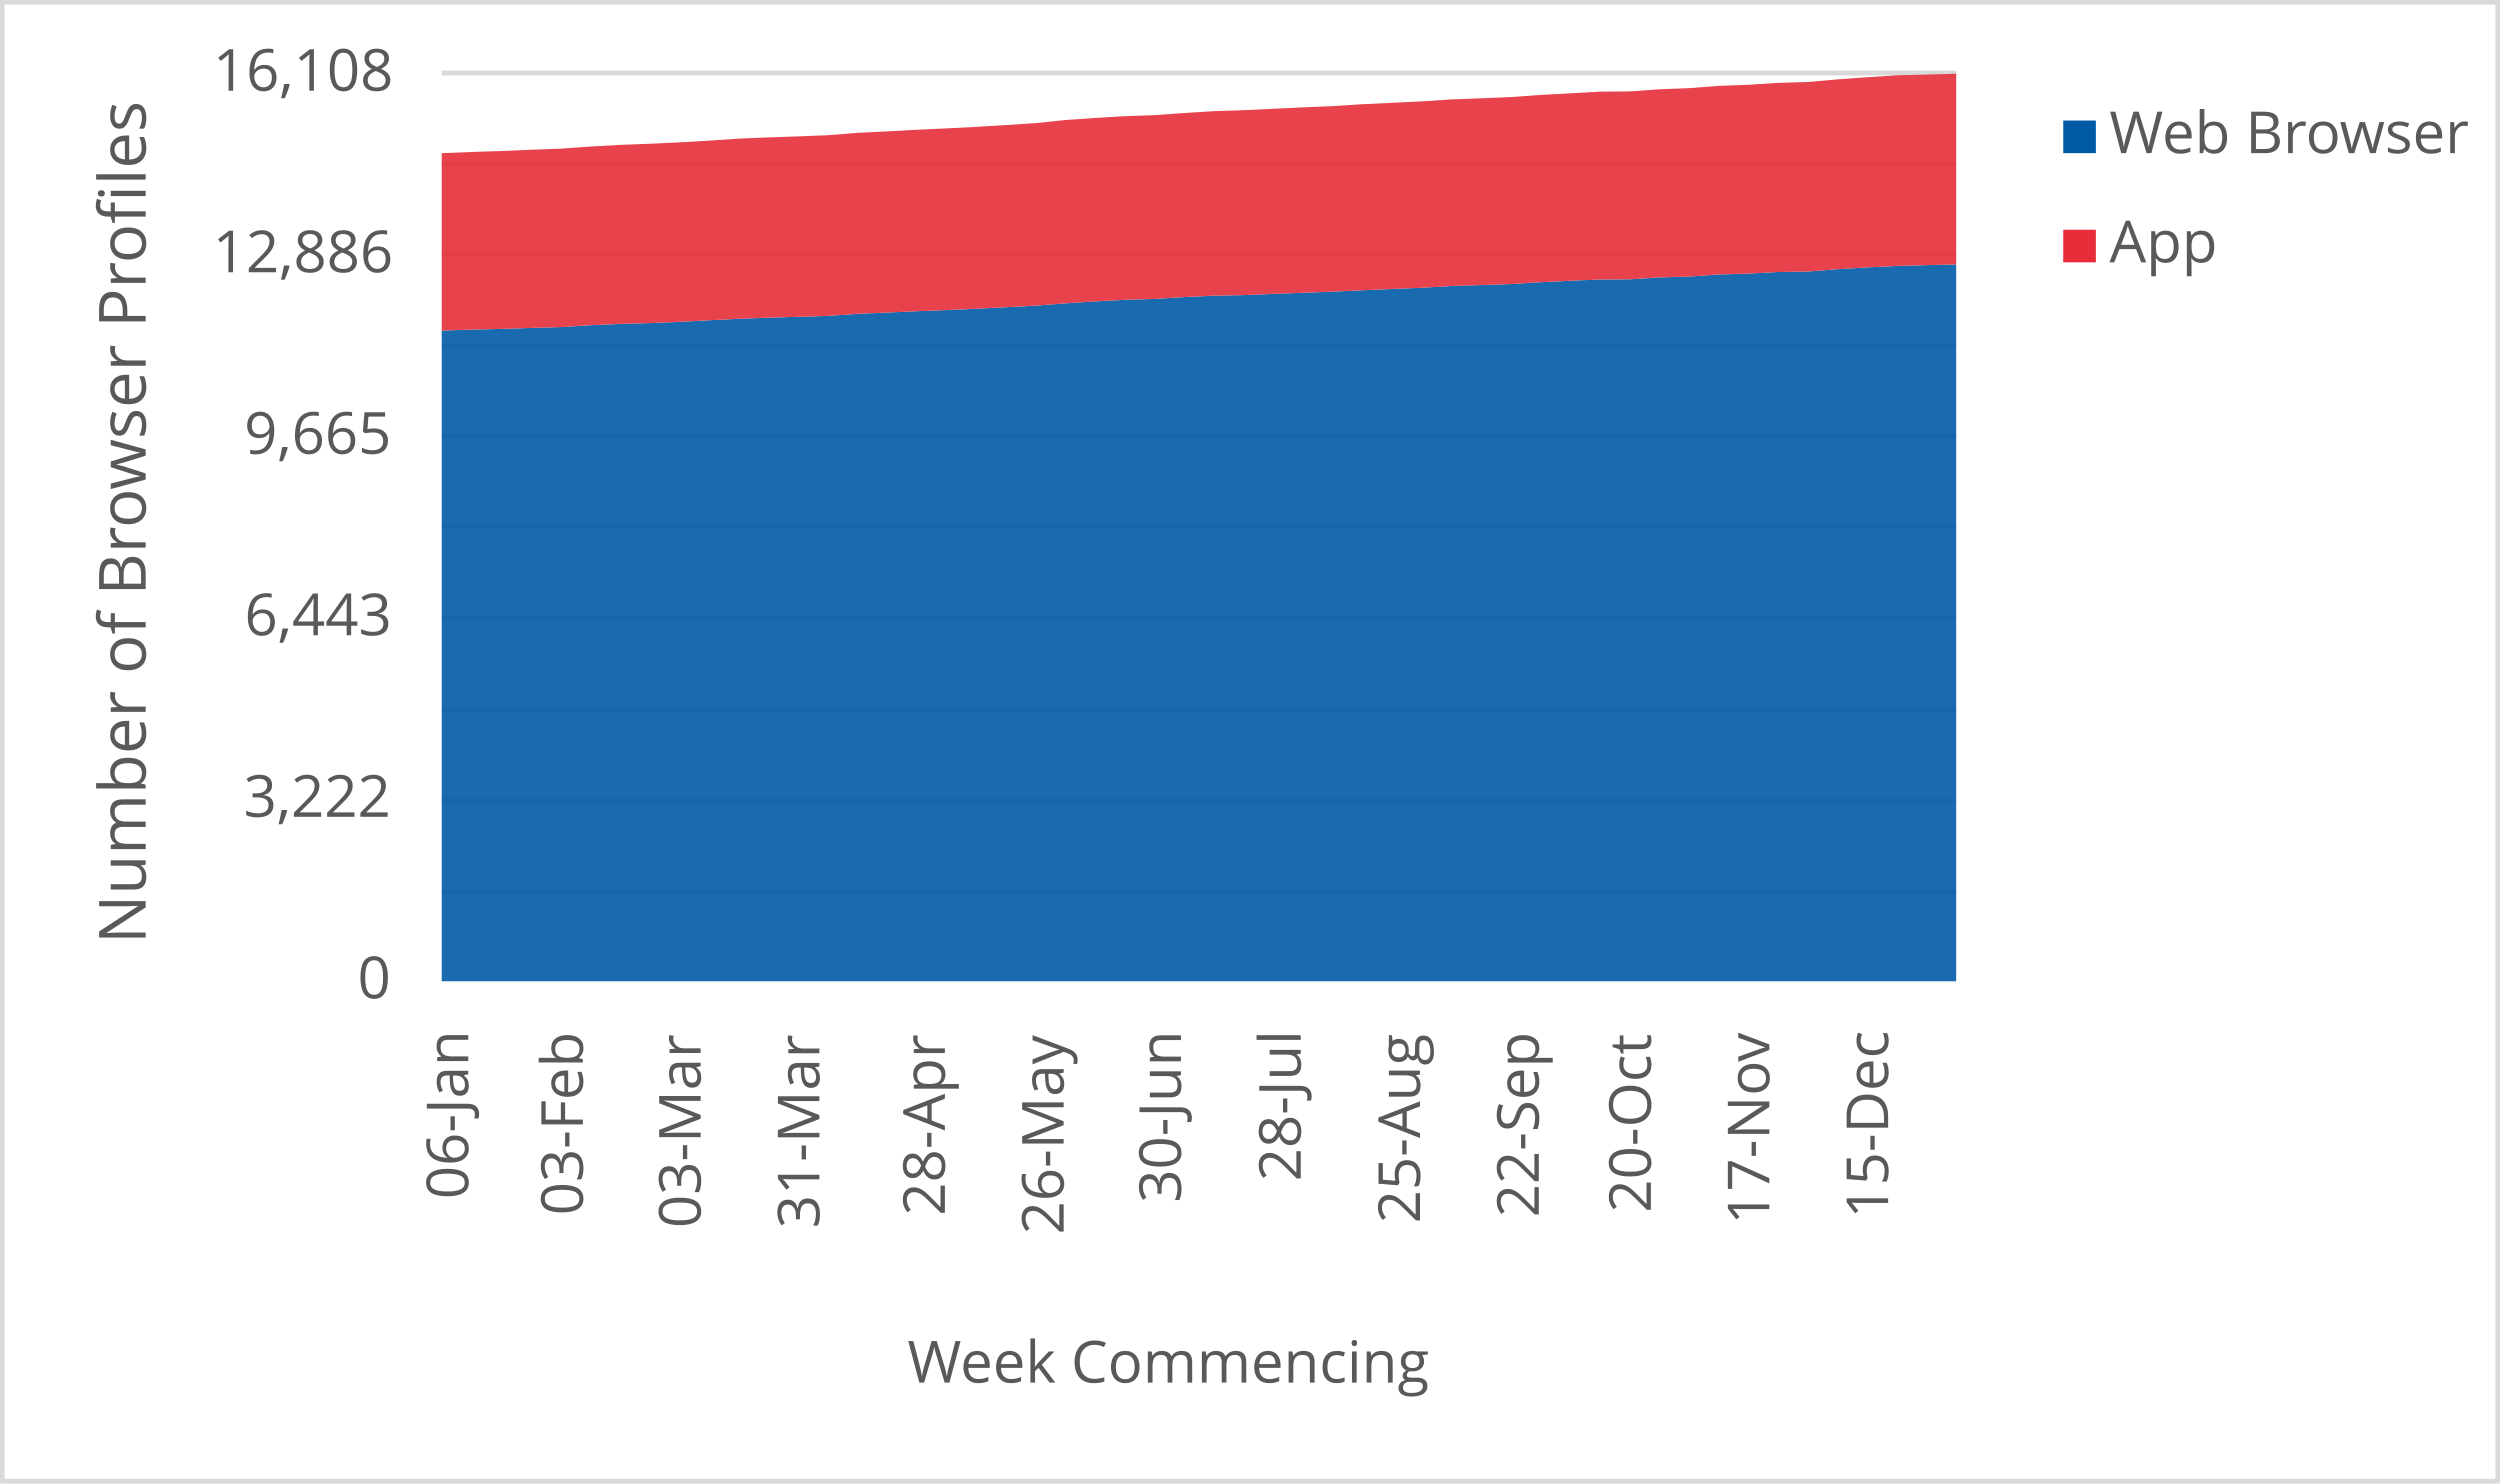
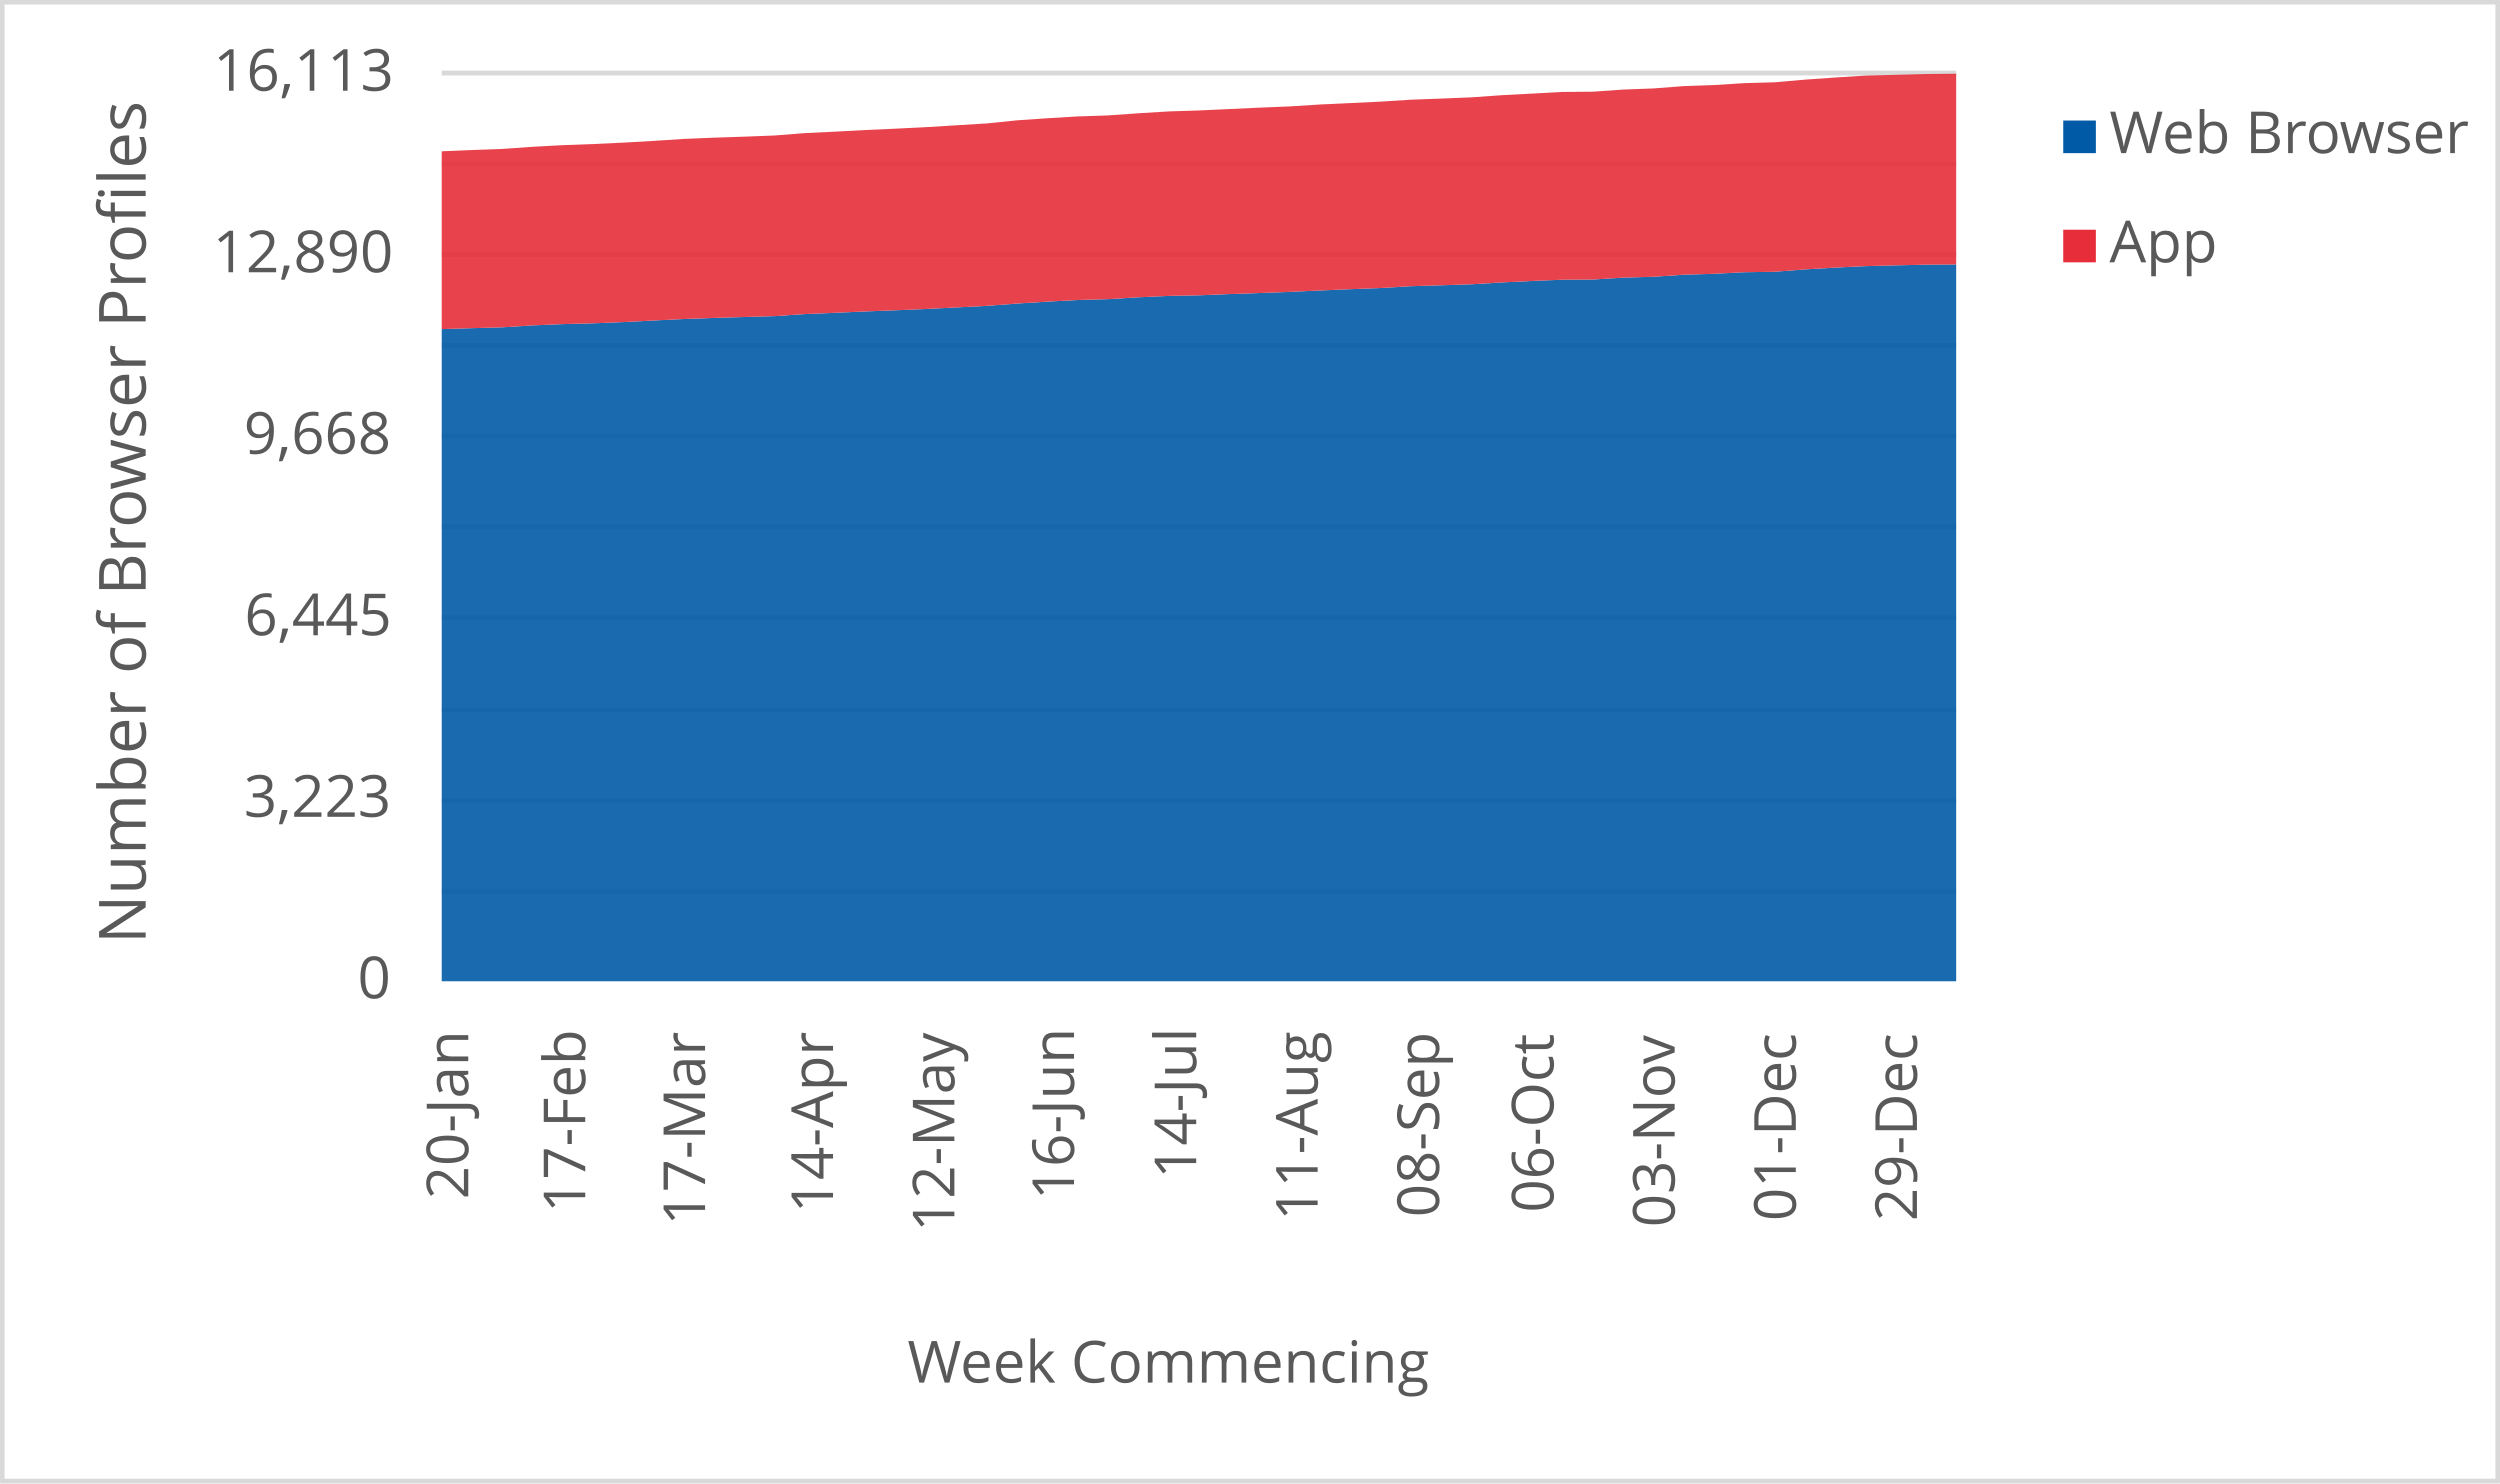
<svg xmlns="http://www.w3.org/2000/svg" width="1763" height="1046" xml:space="preserve" overflow="hidden">
  <defs>
    <clipPath id="clip0">
      <rect x="2917" y="346" width="1763" height="1046" />
    </clipPath>
  </defs>
  <g clip-path="url(#clip0)" transform="translate(-2917 -346)">
    <rect x="2918" y="347" width="1760" height="1043" fill="#FFFFFF" />
    <g>
      <path d="    M3228.5 974.532 4296.5 974.532    M3228.5 910.53 4296.5 910.53    M3228.5 846.528 4296.5 846.528    M3228.5 781.526 4296.5 781.526    M3228.5 717.524 4296.5 717.524    M3228.5 653.522 4296.5 653.522    M3228.5 589.52 4296.5 589.52    M3228.5 525.517 4296.5 525.517    M3228.5 461.515 4296.5 461.515    M3228.5 397.5 4296.5 397.5" stroke="#D9D9D9" stroke-width="3.438" stroke-linejoin="round" stroke-miterlimit="10" fill="none" />
    </g>
    <g>
      <path d="M 1038.5 4296.5 1038.5" stroke="#D9D9D9" stroke-width="3.438" stroke-linejoin="round" stroke-miterlimit="10" fill="none" fill-rule="evenodd" />
    </g>
    <g>
-       <text fill="#595959" font-family="Verdana,Open Sans,DejaVu Sans,sans-serif" font-weight="400" font-size="41" transform="matrix(6.12323e-17 -1 1 6.12323e-17 3247.218 1191.651)">06-Jan</text>
+       <text fill="#595959" font-family="Verdana,Open Sans,DejaVu Sans,sans-serif" font-weight="400" font-size="41" transform="matrix(6.12323e-17 -1 1 6.12323e-17 3247.218 1191.691)">20-Jan</text>
    </g>
    <g>
-       <text fill="#595959" font-family="Verdana,Open Sans,DejaVu Sans,sans-serif" font-weight="400" font-size="41" transform="matrix(6.12323e-17 -1 1 6.12323e-17 3328.04 1203.042)">03-Feb</text>
+       <text fill="#595959" font-family="Verdana,Open Sans,DejaVu Sans,sans-serif" font-weight="400" font-size="41" transform="matrix(6.12323e-17 -1 1 6.12323e-17 3329.715 1201.32)">17-Feb</text>
    </g>
    <g>
-       <text fill="#595959" font-family="Verdana,Open Sans,DejaVu Sans,sans-serif" font-weight="400" font-size="41" transform="matrix(6.12323e-17 -1 1 6.12323e-17 3411.094 1212.011)">03-Mar</text>
+       <text fill="#595959" font-family="Verdana,Open Sans,DejaVu Sans,sans-serif" font-weight="400" font-size="41" transform="matrix(6.12323e-17 -1 1 6.12323e-17 3414.214 1210.289)">17-Mar</text>
    </g>
    <g>
-       <text fill="#595959" font-family="Verdana,Open Sans,DejaVu Sans,sans-serif" font-weight="400" font-size="41" transform="matrix(6.12323e-17 -1 1 6.12323e-17 3494.839 1212.171)">31-Mar</text>
+       <text fill="#595959" font-family="Verdana,Open Sans,DejaVu Sans,sans-serif" font-weight="400" font-size="41" transform="matrix(6.12323e-17 -1 1 6.12323e-17 3504.459 1201.541)">14-Apr</text>
    </g>
    <g>
-       <text fill="#595959" font-family="Verdana,Open Sans,DejaVu Sans,sans-serif" font-weight="400" font-size="41" transform="matrix(6.12323e-17 -1 1 6.12323e-17 3583.328 1203.302)">28-Apr</text>
+       <text fill="#595959" font-family="Verdana,Open Sans,DejaVu Sans,sans-serif" font-weight="400" font-size="41" transform="matrix(6.12323e-17 -1 1 6.12323e-17 3590.029 1214.753)">12-May</text>
    </g>
    <g>
-       <text fill="#595959" font-family="Verdana,Open Sans,DejaVu Sans,sans-serif" font-weight="400" font-size="41" transform="matrix(6.12323e-17 -1 1 6.12323e-17 3667.093 1216.515)">26-May</text>
+       <text fill="#595959" font-family="Verdana,Open Sans,DejaVu Sans,sans-serif" font-weight="400" font-size="41" transform="matrix(6.12323e-17 -1 1 6.12323e-17 3674.398 1192.291)">16-Jun</text>
    </g>
    <g>
-       <text fill="#595959" font-family="Verdana,Open Sans,DejaVu Sans,sans-serif" font-weight="400" font-size="41" transform="matrix(6.12323e-17 -1 1 6.12323e-17 3749.806 1194.173)">30-Jun</text>
+       <text fill="#595959" font-family="Verdana,Open Sans,DejaVu Sans,sans-serif" font-weight="400" font-size="41" transform="matrix(6.12323e-17 -1 1 6.12323e-17 3760.569 1177.277)">14-Jul</text>
    </g>
    <g>
-       <text fill="#595959" font-family="Verdana,Open Sans,DejaVu Sans,sans-serif" font-weight="400" font-size="41" transform="matrix(6.12323e-17 -1 1 6.12323e-17 3834.282 1179.039)">28-Jul</text>
+       <text fill="#595959" font-family="Verdana,Open Sans,DejaVu Sans,sans-serif" font-weight="400" font-size="41" transform="matrix(6.12323e-17 -1 1 6.12323e-17 3846.199 1206.906)">11-Aug</text>
    </g>
    <g>
-       <text fill="#595959" font-family="Verdana,Open Sans,DejaVu Sans,sans-serif" font-weight="400" font-size="41" transform="matrix(6.12323e-17 -1 1 6.12323e-17 3918.387 1208.667)">25-Aug</text>
+       <text fill="#595959" font-family="Verdana,Open Sans,DejaVu Sans,sans-serif" font-weight="400" font-size="41" transform="matrix(6.12323e-17 -1 1 6.12323e-17 3931.809 1204.383)">08-Sep</text>
    </g>
    <g>
-       <text fill="#595959" font-family="Verdana,Open Sans,DejaVu Sans,sans-serif" font-weight="400" font-size="41" transform="matrix(6.12323e-17 -1 1 6.12323e-17 4002.152 1204.423)">22-Sep</text>
+       <text fill="#595959" font-family="Verdana,Open Sans,DejaVu Sans,sans-serif" font-weight="400" font-size="41" transform="matrix(6.12323e-17 -1 1 6.12323e-17 4012.525 1201.1)">06-Oct</text>
    </g>
    <g>
-       <text fill="#595959" font-family="Verdana,Open Sans,DejaVu Sans,sans-serif" font-weight="400" font-size="41" transform="matrix(6.12323e-17 -1 1 6.12323e-17 4081.212 1201.14)">20-Oct</text>
+       <text fill="#595959" font-family="Verdana,Open Sans,DejaVu Sans,sans-serif" font-weight="400" font-size="41" transform="matrix(6.12323e-17 -1 1 6.12323e-17 4097.965 1211.43)">03-Nov</text>
    </g>
    <g>
-       <text fill="#595959" font-family="Verdana,Open Sans,DejaVu Sans,sans-serif" font-weight="400" font-size="41" transform="matrix(6.12323e-17 -1 1 6.12323e-17 4164.746 1209.708)">17-Nov</text>
+       <text fill="#595959" font-family="Verdana,Open Sans,DejaVu Sans,sans-serif" font-weight="400" font-size="41" transform="matrix(6.12323e-17 -1 1 6.12323e-17 4183.405 1207.086)">01-Dec</text>
    </g>
    <g>
-       <text fill="#595959" font-family="Verdana,Open Sans,DejaVu Sans,sans-serif" font-weight="400" font-size="41" transform="matrix(6.12323e-17 -1 1 6.12323e-17 4248.511 1205.364)">15-Dec</text>
+       <text fill="#595959" font-family="Verdana,Open Sans,DejaVu Sans,sans-serif" font-weight="400" font-size="41" transform="matrix(6.12323e-17 -1 1 6.12323e-17 4268.825 1207.126)">29-Dec</text>
    </g>
    <g>
      <text fill="#595959" font-family="Verdana,Open Sans,DejaVu Sans,sans-serif" font-weight="400" font-size="41" transform="matrix(1 0 0 1 3169.141 1050)">0</text>
    </g>
    <g>
-       <text fill="#595959" font-family="Verdana,Open Sans,DejaVu Sans,sans-serif" font-weight="400" font-size="41" transform="matrix(1 0 0 1 3088.763 922)">3,222</text>
+       <text fill="#595959" font-family="Verdana,Open Sans,DejaVu Sans,sans-serif" font-weight="400" font-size="41" transform="matrix(1 0 0 1 3088.963 922)">3,223</text>
    </g>
    <g>
-       <text fill="#595959" font-family="Verdana,Open Sans,DejaVu Sans,sans-serif" font-weight="400" font-size="41" transform="matrix(1 0 0 1 3089.423 794)">6,443</text>
+       <text fill="#595959" font-family="Verdana,Open Sans,DejaVu Sans,sans-serif" font-weight="400" font-size="41" transform="matrix(1 0 0 1 3089.383 794)">6,445</text>
    </g>
    <g>
-       <text fill="#595959" font-family="Verdana,Open Sans,DejaVu Sans,sans-serif" font-weight="400" font-size="41" transform="matrix(1 0 0 1 3089.163 666)">9,665</text>
+       <text fill="#595959" font-family="Verdana,Open Sans,DejaVu Sans,sans-serif" font-weight="400" font-size="41" transform="matrix(1 0 0 1 3088.923 666)">9,668</text>
    </g>
    <g>
-       <text fill="#595959" font-family="Verdana,Open Sans,DejaVu Sans,sans-serif" font-weight="400" font-size="41" transform="matrix(1 0 0 1 3067.001 538)">12,886</text>
+       <text fill="#595959" font-family="Verdana,Open Sans,DejaVu Sans,sans-serif" font-weight="400" font-size="41" transform="matrix(1 0 0 1 3067.042 538)">12,890</text>
    </g>
    <g>
-       <text fill="#595959" font-family="Verdana,Open Sans,DejaVu Sans,sans-serif" font-weight="400" font-size="41" transform="matrix(1 0 0 1 3067.122 410)">16,108</text>
+       <text fill="#595959" font-family="Verdana,Open Sans,DejaVu Sans,sans-serif" font-weight="400" font-size="41" transform="matrix(1 0 0 1 3067.402 410)">16,113</text>
    </g>
    <g>
      <text fill="#595959" font-family="Verdana,Open Sans,DejaVu Sans,sans-serif" font-weight="400" font-size="41" transform="matrix(1 0 0 1 3556.971 1321)">Week Commencing</text>
    </g>
    <g>
      <text fill="#595959" font-family="Verdana,Open Sans,DejaVu Sans,sans-serif" font-weight="400" font-size="46" transform="matrix(6.12323e-17 -1 1 6.12323e-17 3019.73 1011.674)">Number of Browser Profiles</text>
    </g>
    <rect x="2918.5" y="347.5" width="1760" height="1043" stroke="#D9D9D9" stroke-width="3.438" stroke-linejoin="round" stroke-miterlimit="10" fill="none" />
    <g>
-       <path d="M3228.5 1038 3249.441 1038 3270.382 1038 3291.324 1038 3312.265 1038 3333.206 1038 3354.147 1038 3375.088 1038 3396.029 1038 3416.971 1038 3437.912 1038 3458.853 1038 3479.794 1038 3500.735 1038 3521.676 1038 3542.618 1038 3563.559 1038 3584.5 1038 3605.441 1038 3626.382 1038 3647.324 1038 3668.265 1038 3689.206 1038 3710.147 1038 3731.088 1038 3752.029 1038 3772.971 1038 3793.912 1038 3814.853 1038 3835.794 1038 3856.735 1038 3877.676 1038 3898.618 1038 3919.559 1038 3940.5 1038 3961.441 1038 3982.382 1038 4003.324 1038 4024.265 1038 4045.206 1038 4066.147 1038 4087.088 1038 4108.029 1038 4128.971 1038 4149.912 1038 4170.853 1038 4191.794 1038 4212.735 1038 4233.676 1038 4254.618 1038 4275.559 1038 4296.5 1038 4296.5 532.492 4275.559 532.969 4254.618 533.525 4233.676 534.558 4212.735 535.83 4191.794 537.498 4170.853 537.816 4149.912 538.929 4128.971 539.564 4108.029 541.035 4087.088 541.63 4066.147 542.981 4045.206 543.101 4024.265 543.975 4003.324 545.008 3982.382 546.319 3961.441 547.034 3940.5 547.67 3919.559 548.941 3898.618 549.776 3877.676 550.689 3856.735 551.683 3835.794 552.477 3814.853 553.232 3793.912 554.106 3772.971 554.504 3752.029 555.497 3731.088 556.808 3710.147 557.404 3689.206 558.556 3668.265 559.907 3647.324 561.536 3626.382 562.649 3605.441 563.721 3584.5 564.635 3563.559 565.47 3542.618 566.423 3521.676 567.297 3500.735 568.767 3479.794 569.403 3458.853 570.039 3437.912 570.794 3416.971 571.866 3396.029 572.979 3375.088 573.853 3354.147 574.409 3333.206 575.323 3312.265 576.674 3291.324 577.27 3270.382 577.945 3249.441 578.422 3228.5 579.137 3228.5 1038Z" fill="#005aa6" opacity="0.9" />
+       <path d="M3228.5 1038 3249.86 1038 3271.22 1038 3292.58 1038 3313.94 1038 3335.3 1038 3356.66 1038 3378.02 1038 3399.38 1038 3420.74 1038 3442.1 1038 3463.46 1038 3484.82 1038 3506.18 1038 3527.54 1038 3548.9 1038 3570.26 1038 3591.62 1038 3612.98 1038 3634.34 1038 3655.7 1038 3677.06 1038 3698.42 1038 3719.78 1038 3741.14 1038 3762.5 1038 3783.86 1038 3805.22 1038 3826.58 1038 3847.94 1038 3869.3 1038 3890.66 1038 3912.02 1038 3933.38 1038 3954.74 1038 3976.1 1038 3997.46 1038 4018.82 1038 4040.18 1038 4061.54 1038 4082.9 1038 4104.26 1038 4125.62 1038 4146.98 1038 4168.34 1038 4189.7 1038 4211.06 1038 4232.42 1038 4253.78 1038 4275.14 1038 4296.5 1038 4296.5 532.49 4275.14 532.649 4253.78 533.126 4232.42 533.682 4211.06 534.714 4189.7 535.985 4168.34 537.654 4146.98 537.971 4125.62 539.084 4104.26 539.719 4082.9 541.189 4061.54 541.785 4040.18 543.135 4018.82 543.254 3997.46 544.128 3976.1 545.161 3954.74 546.471 3933.38 547.186 3912.02 547.822 3890.66 549.093 3869.3 549.927 3847.94 550.841 3826.58 551.834 3805.22 552.628 3783.86 553.383 3762.5 554.256 3741.14 554.654 3719.78 555.647 3698.42 556.957 3677.06 557.553 3655.7 558.705 3634.34 560.055 3612.98 561.684 3591.62 562.796 3570.26 563.869 3548.9 564.782 3527.54 565.616 3506.18 566.569 3484.82 567.443 3463.46 568.913 3442.1 569.548 3420.74 570.184 3399.38 570.939 3378.02 572.011 3356.66 573.123 3335.3 573.997 3313.94 574.553 3292.58 575.467 3271.22 576.817 3249.86 577.413 3228.5 578.088 3228.5 1038Z" fill="#005aa6" opacity="0.9" />
    </g>
    <g>
-       <path d="M3228.5 579.137 3249.441 578.422 3270.382 577.945 3291.324 577.27 3312.265 576.674 3333.206 575.323 3354.147 574.409 3375.088 573.853 3396.029 572.979 3416.971 571.866 3437.912 570.794 3458.853 570.039 3479.794 569.403 3500.735 568.767 3521.676 567.297 3542.618 566.423 3563.559 565.47 3584.5 564.635 3605.441 563.721 3626.382 562.649 3647.324 561.536 3668.265 559.907 3689.206 558.556 3710.147 557.404 3731.088 556.808 3752.029 555.497 3772.971 554.504 3793.912 554.106 3814.853 553.232 3835.794 552.477 3856.735 551.683 3877.676 550.689 3898.618 549.776 3919.559 548.941 3940.5 547.67 3961.441 547.034 3982.382 546.319 4003.324 545.008 4024.265 543.975 4045.206 543.101 4066.147 542.981 4087.088 541.63 4108.029 541.035 4128.971 539.564 4149.912 538.929 4170.853 537.816 4191.794 537.498 4212.735 535.83 4233.676 534.558 4254.618 533.525 4275.559 532.969 4296.5 532.492 4296.5 398 4275.559 398.556 4254.618 399.112 4233.676 400.463 4212.735 401.973 4191.794 403.841 4170.853 404.437 4149.912 405.787 4128.971 406.542 4108.029 408.171 4087.088 408.966 4066.147 410.476 4045.206 410.635 4024.265 411.787 4003.324 412.939 3982.382 414.449 3961.441 415.323 3940.5 416.118 3919.559 417.469 3898.618 418.502 3877.676 419.495 3856.735 420.846 3835.794 421.72 3814.853 422.713 3793.912 423.706 3772.971 424.382 3752.029 425.693 3731.088 427.203 3710.147 427.918 3689.206 429.189 3668.265 430.66 3647.324 432.845 3626.382 434.156 3605.441 435.467 3584.5 436.54 3563.559 437.493 3542.618 438.646 3521.676 439.679 3500.735 441.347 3479.794 442.182 3458.853 442.897 3437.912 443.771 3416.971 445.162 3396.029 446.393 3375.088 447.387 3354.147 448.181 3333.206 449.333 3312.265 450.843 3291.324 451.598 3270.382 452.512 3249.441 453.187 3228.5 454.022 3228.5 579.137Z" fill="#e62d39" opacity="0.9" />
+       <path d="M3228.5 578.088 3249.86 577.413 3271.22 576.817 3292.58 575.467 3313.94 574.553 3335.3 573.997 3356.66 573.123 3378.02 572.011 3399.38 570.939 3420.74 570.184 3442.1 569.548 3463.46 568.913 3484.82 567.443 3506.18 566.569 3527.54 565.616 3548.9 564.782 3570.26 563.869 3591.62 562.796 3612.98 561.684 3634.34 560.055 3655.7 558.705 3677.06 557.553 3698.42 556.957 3719.78 555.647 3741.14 554.654 3762.5 554.256 3783.86 553.383 3805.22 552.628 3826.58 551.834 3847.94 550.841 3869.3 549.927 3890.66 549.093 3912.02 547.822 3933.38 547.186 3954.74 546.471 3976.1 545.161 3997.46 544.128 4018.82 543.254 4040.18 543.135 4061.54 541.785 4082.9 541.189 4104.26 539.719 4125.62 539.084 4146.98 537.971 4168.34 537.654 4189.7 535.985 4211.06 534.714 4232.42 533.682 4253.78 533.126 4275.14 532.649 4296.5 532.49 4296.5 398 4275.14 398.199 4253.78 398.755 4232.42 399.311 4211.06 400.661 4189.7 402.171 4168.34 404.037 4146.98 404.633 4125.62 405.984 4104.26 406.738 4082.9 408.367 4061.54 409.161 4040.18 410.671 4018.82 410.829 3997.46 411.981 3976.1 413.133 3954.74 414.642 3933.38 415.516 3912.02 416.311 3890.66 417.661 3869.3 418.694 3847.94 419.687 3826.58 421.037 3805.22 421.911 3783.86 422.904 3762.5 423.897 3741.14 424.572 3719.78 425.883 3698.42 427.392 3677.06 428.107 3655.7 429.378 3634.34 430.848 3612.98 433.033 3591.62 434.343 3570.26 435.654 3548.9 436.726 3527.54 437.68 3506.18 438.832 3484.82 439.864 3463.46 441.533 3442.1 442.367 3420.74 443.082 3399.38 443.955 3378.02 445.346 3356.66 446.577 3335.3 447.57 3313.94 448.364 3292.58 449.516 3271.22 451.026 3249.86 451.78 3228.5 452.694 3228.5 578.088Z" fill="#e62d39" opacity="0.9" />
    </g>
    <g>
      <rect x="4372" y="431" width="23" height="23" fill="#005aa6" />
    </g>
    <g>
      <text fill="#595959" font-family="Verdana,Open Sans,DejaVu Sans,sans-serif" font-weight="400" font-size="41" transform="matrix(1 0 0 1 4404.56 454)">Web Browser</text>
    </g>
    <g>
      <rect x="4372" y="508" width="23" height="23" fill="#e62d39" />
    </g>
    <g>
      <text fill="#595959" font-family="Verdana,Open Sans,DejaVu Sans,sans-serif" font-weight="400" font-size="41" transform="matrix(1 0 0 1 4404.56 531)">App</text>
    </g>
  </g>
</svg>
